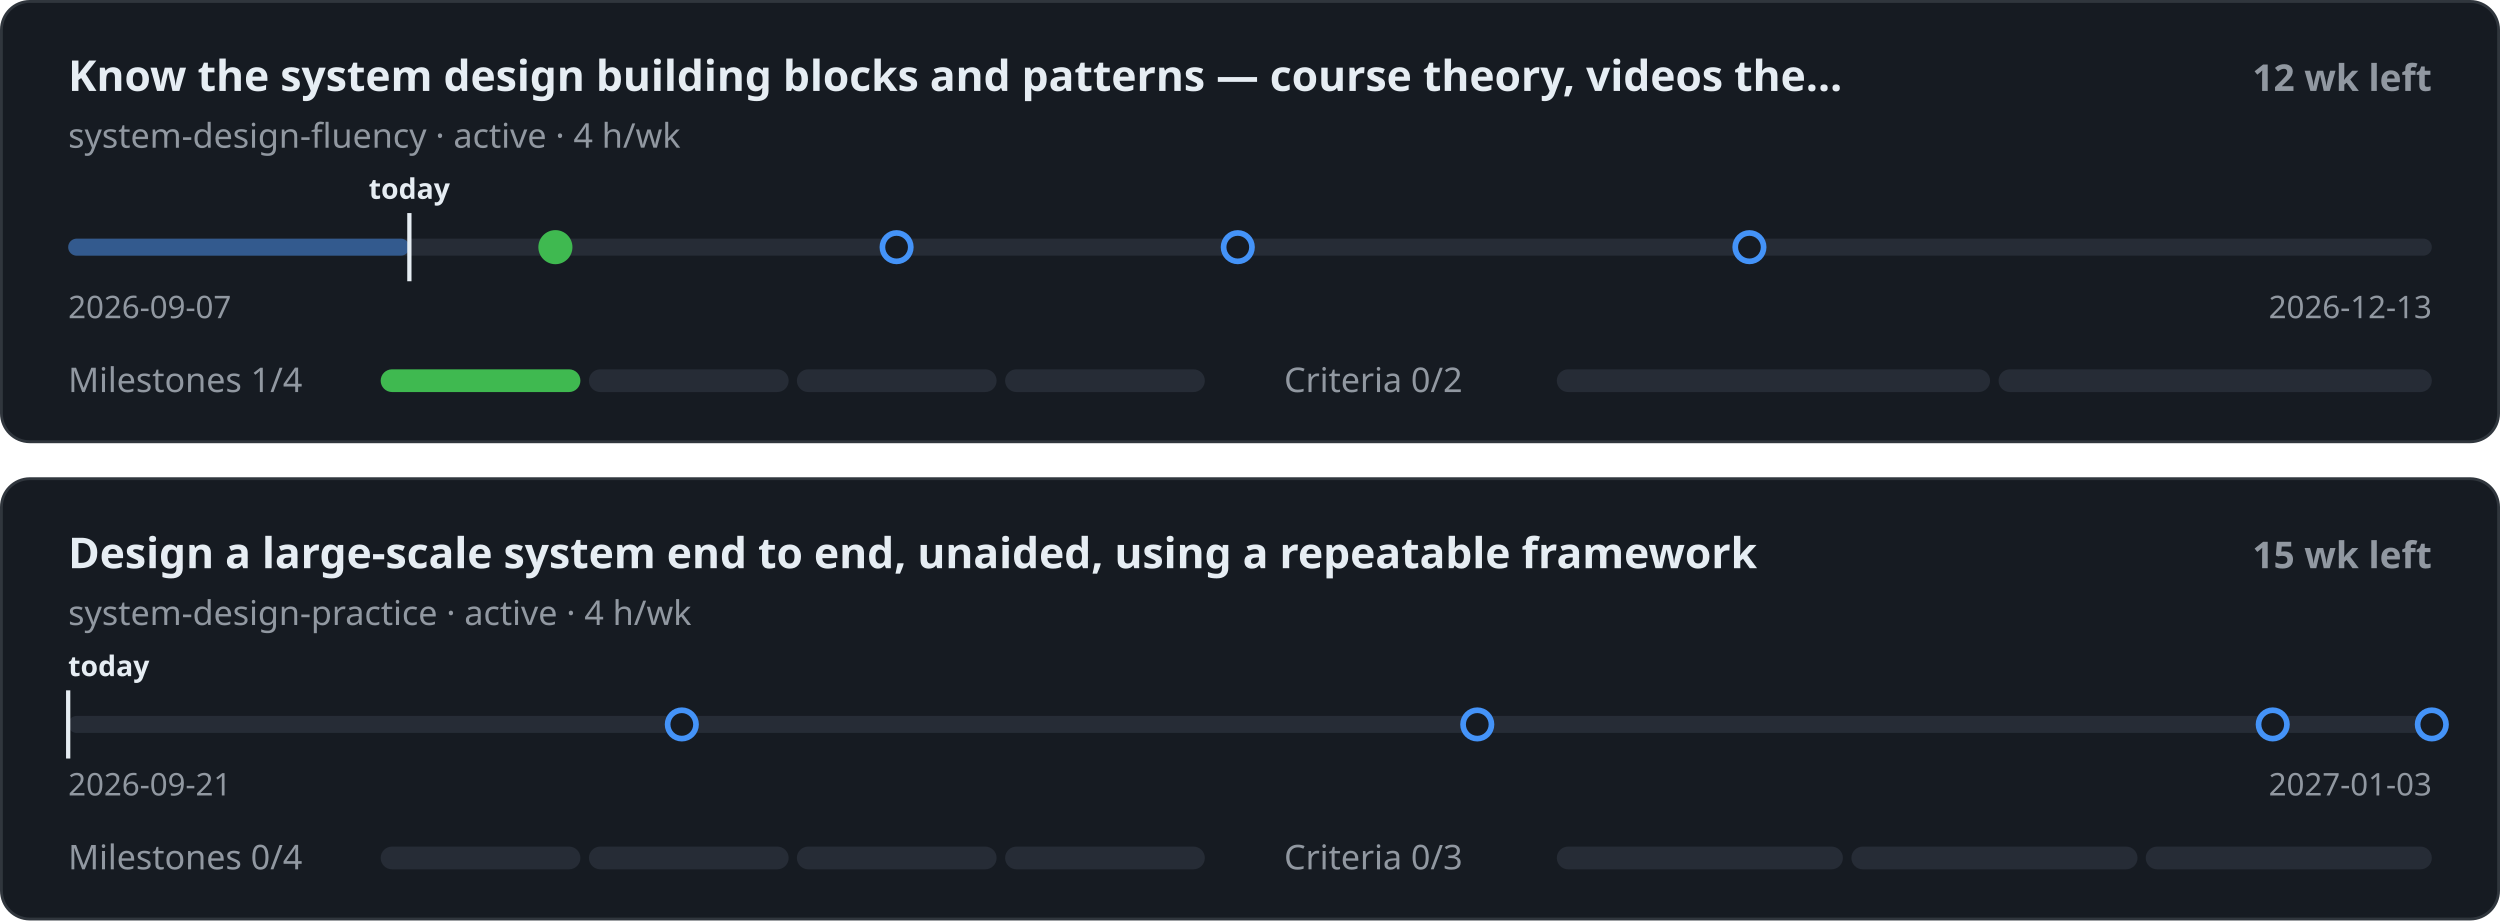
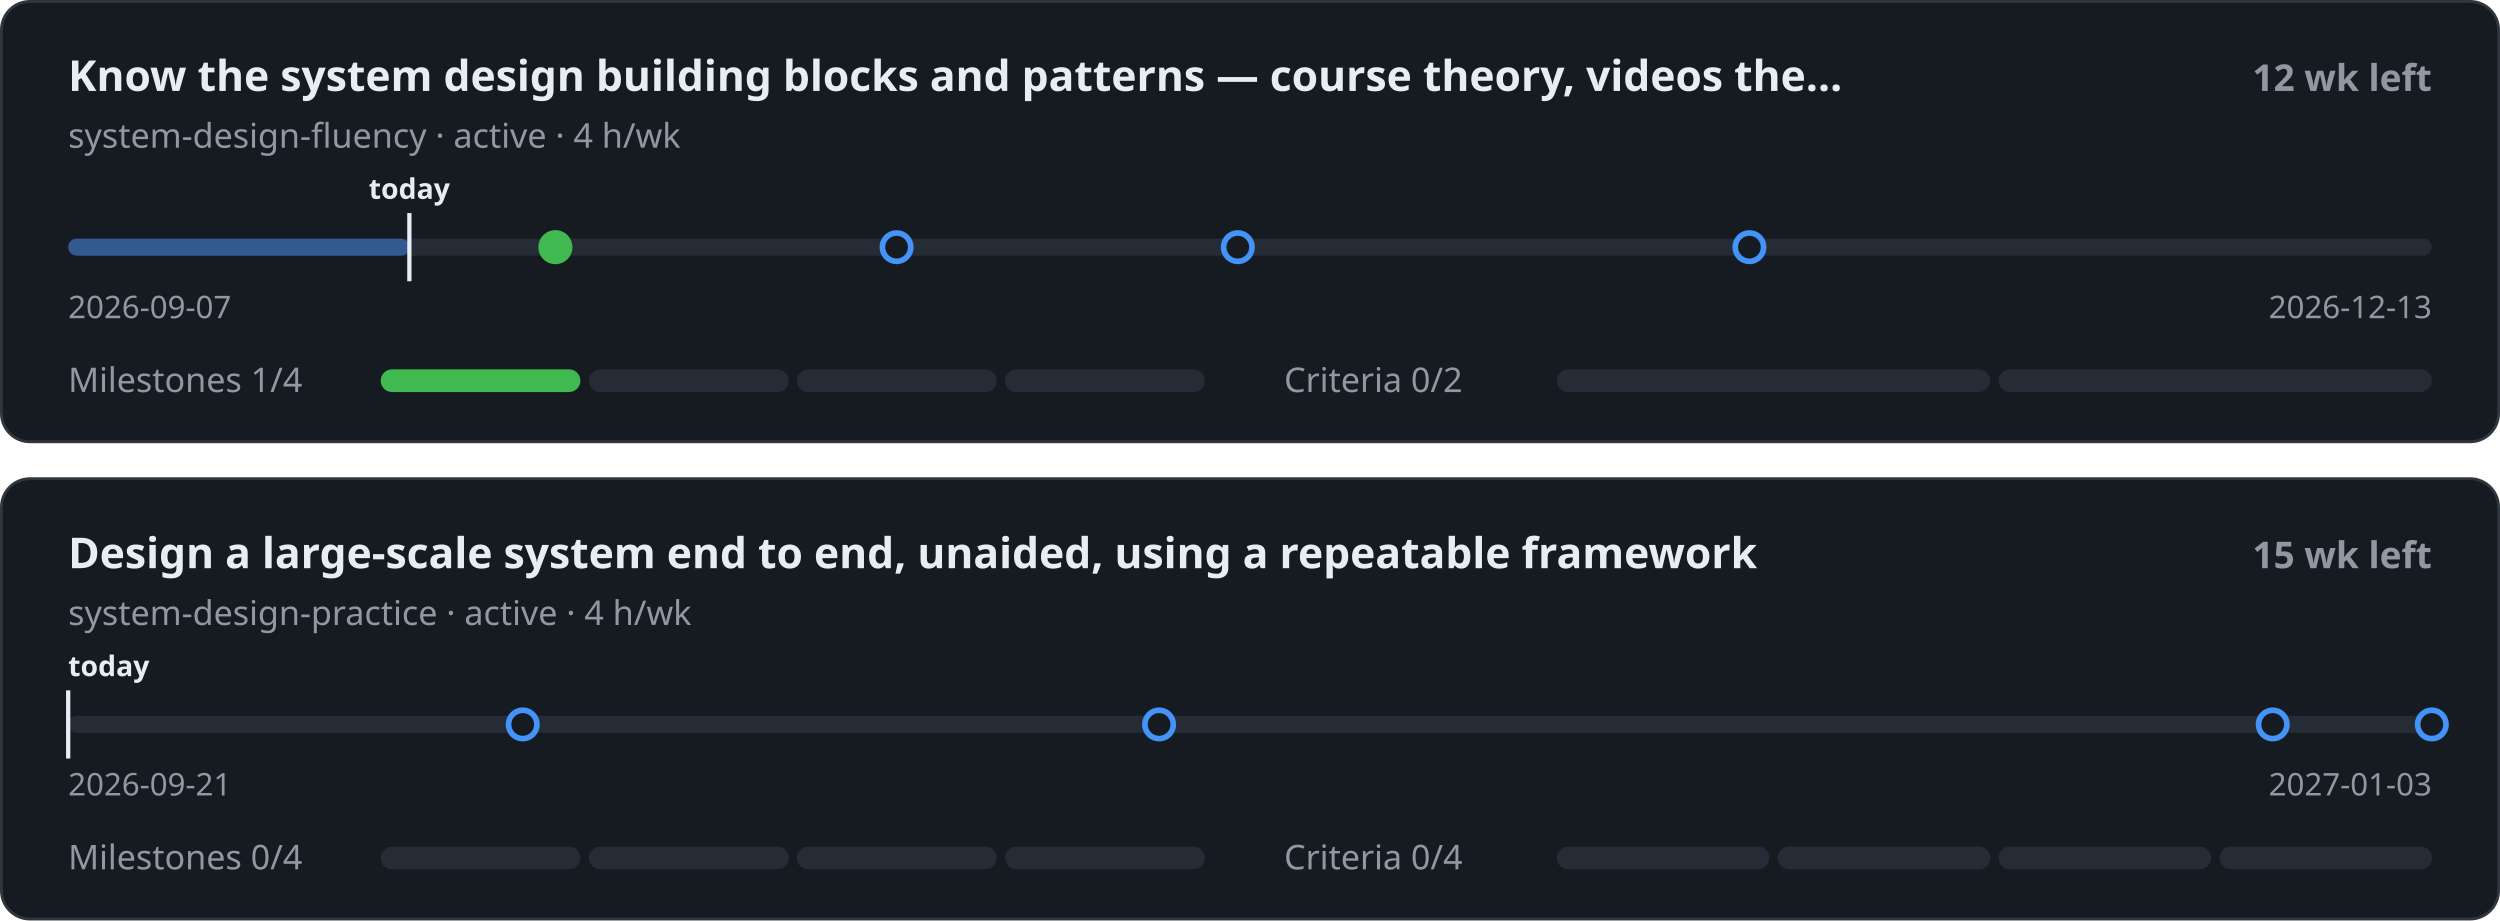
<svg xmlns="http://www.w3.org/2000/svg" width="880" height="324" viewBox="0 0 880 324" font-family="-apple-system, BlinkMacSystemFont, 'Segoe UI', 'Noto Sans', Helvetica, Arial, sans-serif">
  <rect x="0.5" y="0.5" width="879" height="155" rx="10" fill="#161b22" stroke="#30363d" />
  <text x="24" y="32" fill="#e6edf3" font-size="15" font-weight="600" text-anchor="start">Know the system design building blocks and patterns — course theory, videos the…</text>
  <text x="856" y="32" fill="#9198a1" font-size="13" font-weight="600" text-anchor="end">12 wk left</text>
  <text x="24" y="52" fill="#9198a1" font-size="12" font-weight="400" text-anchor="start">system-design-fluency · active · 4 h/wk</text>
  <rect x="24" y="84" width="832" height="6" rx="3" fill="#262c36" />
  <rect x="24" y="84" width="120.082" height="6" rx="3" fill="#4493f8" fill-opacity="0.45" />
  <line x1="144.1" y1="75" x2="144.1" y2="99" stroke="#e6edf3" stroke-width="1.5" />
  <text x="144.082" y="70" fill="#e6edf3" font-size="10" font-weight="600" text-anchor="middle">today</text>
  <circle cx="195.5" cy="87" r="6" fill="#3fb950" />
  <circle cx="315.6" cy="87" r="5" fill="#161b22" stroke="#4493f8" stroke-width="2" />
  <circle cx="435.7" cy="87" r="5" fill="#161b22" stroke="#4493f8" stroke-width="2" />
  <circle cx="615.8" cy="87" r="5" fill="#161b22" stroke="#4493f8" stroke-width="2" />
  <text x="24" y="112" fill="#9198a1" font-size="11" font-weight="400" text-anchor="start">2026-09-07</text>
  <text x="856" y="112" fill="#9198a1" font-size="11" font-weight="400" text-anchor="end">2026-12-13</text>
  <text x="24" y="138" fill="#9198a1" font-size="12" font-weight="400" text-anchor="start">Milestones 1/4</text>
  <rect x="134.0" y="130" width="70.3" height="8" rx="4" fill="#3fb950" />
  <rect x="207.3" y="130" width="70.3" height="8" rx="4" fill="#262c36" />
  <rect x="280.5" y="130" width="70.3" height="8" rx="4" fill="#262c36" />
  <rect x="353.8" y="130" width="70.3" height="8" rx="4" fill="#262c36" />
  <text x="452" y="138" fill="#9198a1" font-size="12" font-weight="400" text-anchor="start">Criteria 0/2</text>
  <rect x="548.0" y="130" width="152.5" height="8" rx="4" fill="#262c36" />
  <rect x="703.5" y="130" width="152.5" height="8" rx="4" fill="#262c36" />
  <rect x="0.5" y="168.5" width="879" height="155" rx="10" fill="#161b22" stroke="#30363d" />
  <text x="24" y="200" fill="#e6edf3" font-size="15" font-weight="600" text-anchor="start">Design a large-scale system end to end, unaided, using a repeatable framework</text>
  <text x="856" y="200" fill="#9198a1" font-size="13" font-weight="600" text-anchor="end">15 wk left</text>
  <text x="24" y="220" fill="#9198a1" font-size="12" font-weight="400" text-anchor="start">system-design-practice · active · 4 h/wk</text>
  <rect x="24" y="252" width="832" height="6" rx="3" fill="#262c36" />
  <rect x="24" y="252" width="0" height="6" rx="3" fill="#4493f8" fill-opacity="0.45" />
  <line x1="24.0" y1="243" x2="24.0" y2="267" stroke="#e6edf3" stroke-width="1.5" />
  <text x="24" y="238" fill="#e6edf3" font-size="10" font-weight="600" text-anchor="start">today</text>
-   <circle cx="240.0" cy="255" r="5" fill="#161b22" stroke="#4493f8" stroke-width="2" />
-   <circle cx="520.0" cy="255" r="5" fill="#161b22" stroke="#4493f8" stroke-width="2" />
+   <circle cx="184.0" cy="255" r="5" fill="#161b22" stroke="#4493f8" stroke-width="2" />
+   <circle cx="408.0" cy="255" r="5" fill="#161b22" stroke="#4493f8" stroke-width="2" />
  <circle cx="800.0" cy="255" r="5" fill="#161b22" stroke="#4493f8" stroke-width="2" />
  <circle cx="856.0" cy="255" r="5" fill="#161b22" stroke="#4493f8" stroke-width="2" />
  <text x="24" y="280" fill="#9198a1" font-size="11" font-weight="400" text-anchor="start">2026-09-21</text>
  <text x="856" y="280" fill="#9198a1" font-size="11" font-weight="400" text-anchor="end">2027-01-03</text>
  <text x="24" y="306" fill="#9198a1" font-size="12" font-weight="400" text-anchor="start">Milestones 0/4</text>
  <rect x="134.0" y="298" width="70.3" height="8" rx="4" fill="#262c36" />
  <rect x="207.3" y="298" width="70.3" height="8" rx="4" fill="#262c36" />
  <rect x="280.5" y="298" width="70.3" height="8" rx="4" fill="#262c36" />
  <rect x="353.8" y="298" width="70.3" height="8" rx="4" fill="#262c36" />
-   <text x="452" y="306" fill="#9198a1" font-size="12" font-weight="400" text-anchor="start">Criteria 0/3</text>
-   <rect x="548.0" y="298" width="100.7" height="8" rx="4" fill="#262c36" />
-   <rect x="651.7" y="298" width="100.7" height="8" rx="4" fill="#262c36" />
-   <rect x="755.3" y="298" width="100.7" height="8" rx="4" fill="#262c36" />
+   <text x="452" y="306" fill="#9198a1" font-size="12" font-weight="400" text-anchor="start">Criteria 0/4</text>
+   <rect x="548.0" y="298" width="74.8" height="8" rx="4" fill="#262c36" />
+   <rect x="625.8" y="298" width="74.8" height="8" rx="4" fill="#262c36" />
+   <rect x="703.5" y="298" width="74.8" height="8" rx="4" fill="#262c36" />
+   <rect x="781.3" y="298" width="74.8" height="8" rx="4" fill="#262c36" />
</svg>
